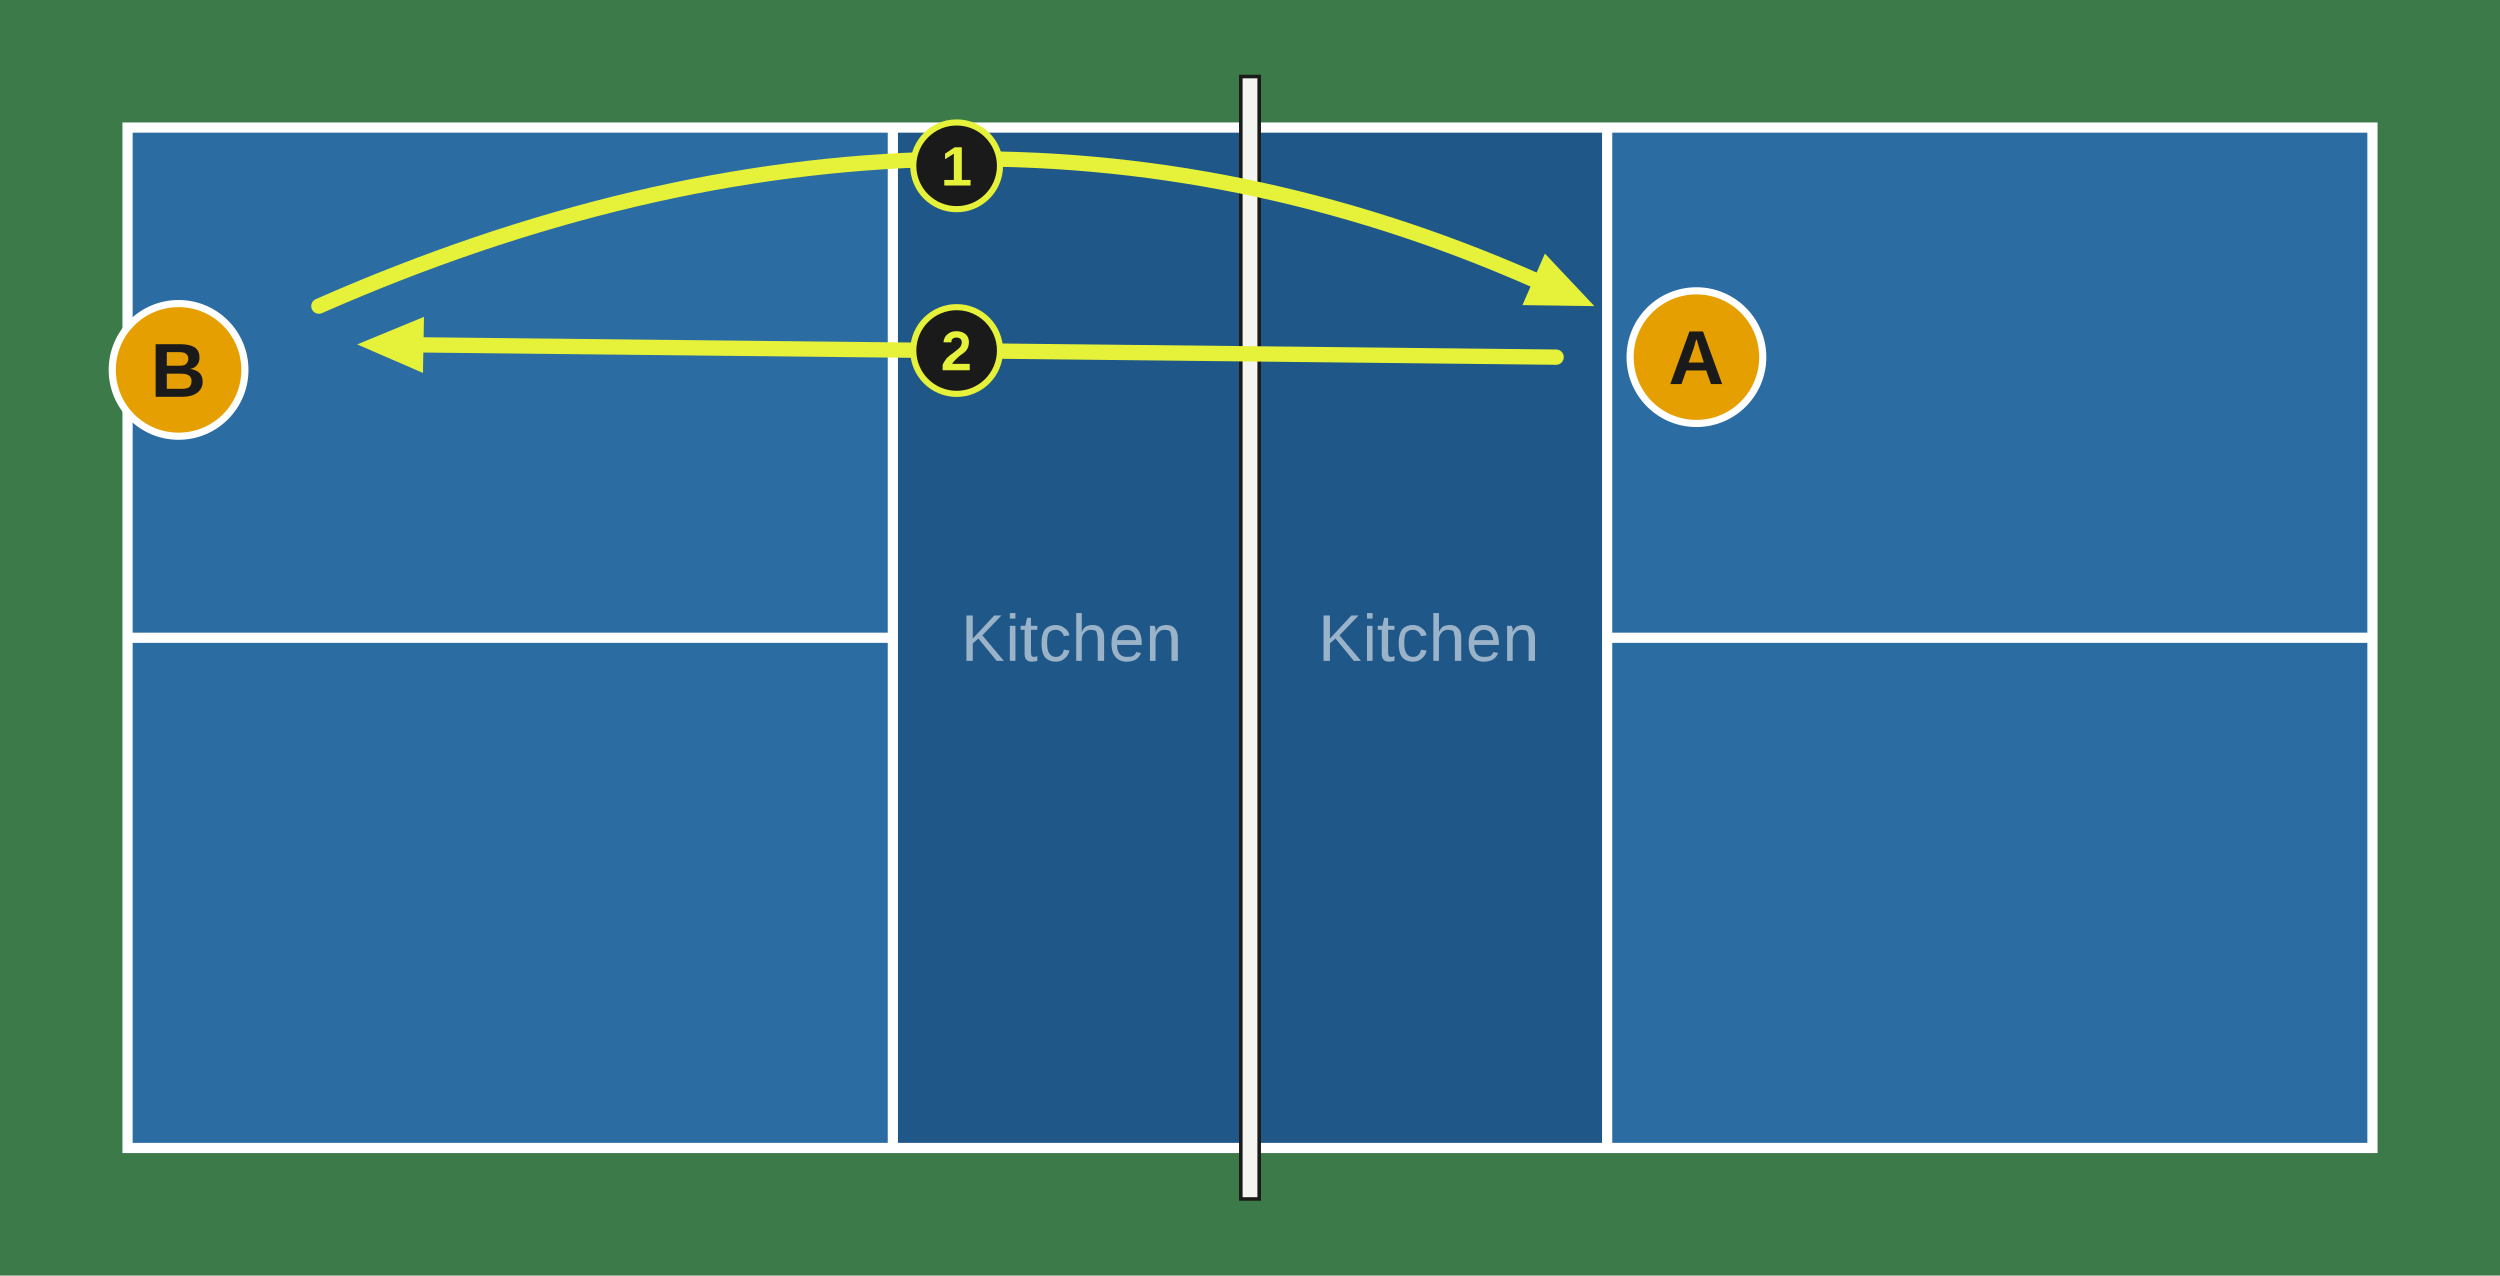
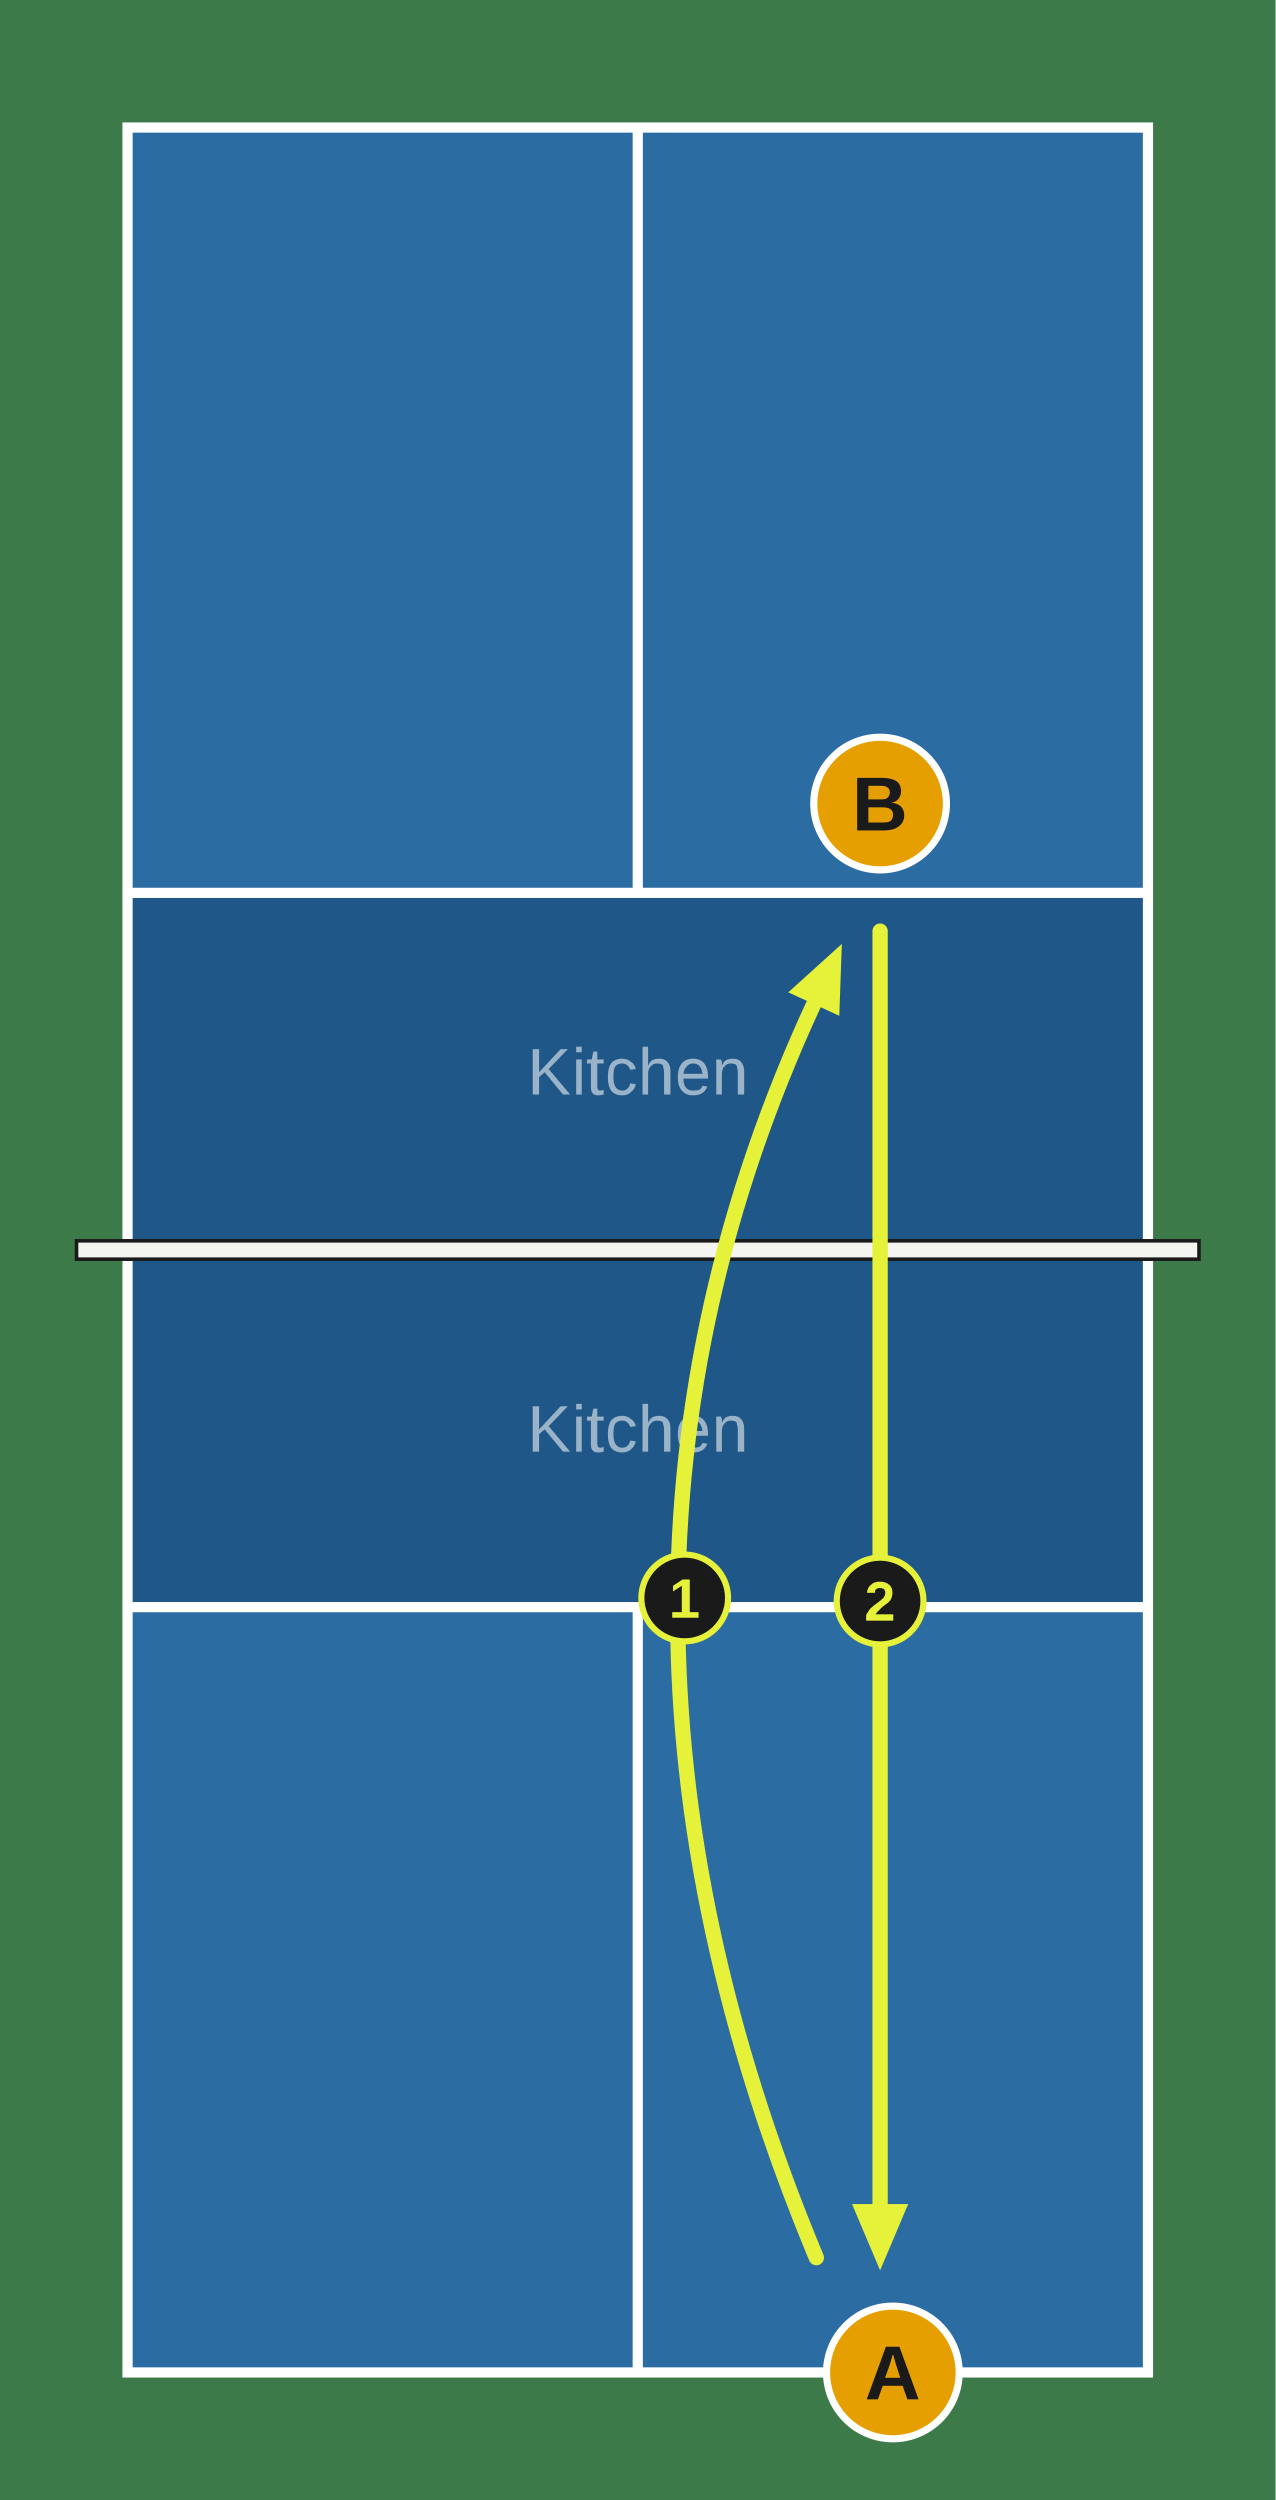
- <svg xmlns="http://www.w3.org/2000/svg" viewBox="-2.5 -22.5 49 25" width="784" height="400" role="img" aria-label="04 長丁克對截擊 Deep Dink vs. Volley" font-family="Arial, Helvetica, 'Helvetica Neue', sans-serif">
-   <g transform="rotate(-90)">
+ <svg xmlns="http://www.w3.org/2000/svg" viewBox="-2.5 -2.5 25 49" width="400" height="784" role="img" aria-label="04 長丁克對截擊 Deep Dink vs. Volley" font-family="Arial, Helvetica, 'Helvetica Neue', sans-serif">
+   <g>
    <rect x="-2.5" y="-2.5" width="25" height="49" fill="#3d7a4a" />
    <rect x="0" y="0" width="20" height="44" fill="#2b6ca3" />
    <rect x="0" y="15" width="20" height="7" fill="#1f5788" />
    <rect x="0" y="22" width="20" height="7" fill="#1f5788" />
    <rect x="0" y="0" width="20" height="44" stroke="#ffffff" stroke-width="0.2" fill="none" />
    <path d="M0 15H20M0 29H20M10 0V15M10 29V44" stroke="#ffffff" stroke-width="0.2" fill="none" />
-     <text x="10" y="18.5" dy="0.35em" font-size="1.3" fill="#ffffff" fill-opacity="0.55" text-anchor="middle" font-family="Arial, Helvetica, 'Helvetica Neue', sans-serif" transform="rotate(90 10 18.5)">Kitchen</text>
-     <text x="10" y="25.5" dy="0.35em" font-size="1.3" fill="#ffffff" fill-opacity="0.55" text-anchor="middle" font-family="Arial, Helvetica, 'Helvetica Neue', sans-serif" transform="rotate(90 10 25.5)">Kitchen</text>
+     <text x="10" y="18.5" dy="0.35em" font-size="1.3" fill="#ffffff" fill-opacity="0.55" text-anchor="middle" font-family="Arial, Helvetica, 'Helvetica Neue', sans-serif">Kitchen</text>
+     <text x="10" y="25.5" dy="0.35em" font-size="1.3" fill="#ffffff" fill-opacity="0.55" text-anchor="middle" font-family="Arial, Helvetica, 'Helvetica Neue', sans-serif">Kitchen</text>
    <rect x="-1" y="21.82" width="22" height="0.36" fill="#f4f4f0" stroke="#1a1a1a" stroke-width="0.07" />
-     <circle cx="15.5" cy="30.75" r="1.3" fill="#e69f00" stroke="#ffffff" stroke-width="0.14" />
-     <text x="15.5" y="30.75" dy="0.35em" font-size="1.5" font-weight="700" fill="#1a1a1a" text-anchor="middle" font-family="Arial, Helvetica, 'Helvetica Neue', sans-serif" transform="rotate(90 15.5 30.75)">A</text>
-     <circle cx="15.25" cy="1" r="1.3" fill="#e69f00" stroke="#ffffff" stroke-width="0.14" />
-     <text x="15.25" y="1" dy="0.35em" font-size="1.5" font-weight="700" fill="#1a1a1a" text-anchor="middle" font-family="Arial, Helvetica, 'Helvetica Neue', sans-serif" transform="rotate(90 15.25 1)">B</text>
-     <path d="M16.5 3.75Q22 16.25 17.02 27.56" fill="none" stroke="#e6f23a" stroke-width="0.3" stroke-linecap="round" />
-     <polygon points="16.5,28.75 16.52,27.34 17.53,27.78" fill="#e6f23a" />
-     <circle cx="19.25" cy="16.25" r="0.85" fill="#1a1a1a" stroke="#e6f23a" stroke-width="0.12" />
-     <text x="19.25" y="16.25" dy="0.35em" font-size="1.1" font-weight="700" fill="#e6f23a" text-anchor="middle" font-family="Arial, Helvetica, 'Helvetica Neue', sans-serif" transform="rotate(90 19.25 16.25)">1</text>
-     <path d="M15.5 28L15.74 5.8" fill="none" stroke="#e6f23a" stroke-width="0.3" stroke-linecap="round" />
-     <polygon points="15.75,4.5 16.29,5.81 15.19,5.79" fill="#e6f23a" />
-     <circle cx="15.63" cy="16.25" r="0.85" fill="#1a1a1a" stroke="#e6f23a" stroke-width="0.12" />
-     <text x="15.63" y="16.25" dy="0.35em" font-size="1.1" font-weight="700" fill="#e6f23a" text-anchor="middle" font-family="Arial, Helvetica, 'Helvetica Neue', sans-serif" transform="rotate(90 15.63 16.25)">2</text>
+     <circle cx="15" cy="44" r="1.3" fill="#e69f00" stroke="#ffffff" stroke-width="0.14" />
+     <text x="15" y="44" dy="0.35em" font-size="1.5" font-weight="700" fill="#1a1a1a" text-anchor="middle" font-family="Arial, Helvetica, 'Helvetica Neue', sans-serif">A</text>
+     <circle cx="14.75" cy="13.25" r="1.3" fill="#e69f00" stroke="#ffffff" stroke-width="0.14" />
+     <text x="14.75" y="13.25" dy="0.35em" font-size="1.5" font-weight="700" fill="#1a1a1a" text-anchor="middle" font-family="Arial, Helvetica, 'Helvetica Neue', sans-serif">B</text>
+     <path d="M13.5 41.75Q8.09 28.77 13.45 17.18" fill="none" stroke="#e6f23a" stroke-width="0.3" stroke-linecap="round" />
+     <polygon points="14,16 13.95,17.41 12.95,16.95" fill="#e6f23a" />
+     <circle cx="10.92" cy="28.82" r="0.85" fill="#1a1a1a" stroke="#e6f23a" stroke-width="0.12" />
+     <text x="10.92" y="28.82" dy="0.35em" font-size="1.1" font-weight="700" fill="#e6f23a" text-anchor="middle" font-family="Arial, Helvetica, 'Helvetica Neue', sans-serif">1</text>
+     <path d="M14.75 15.75L14.75 40.7" fill="none" stroke="#e6f23a" stroke-width="0.3" stroke-linecap="round" />
+     <polygon points="14.75,42 14.2,40.7 15.3,40.7" fill="#e6f23a" />
+     <circle cx="14.75" cy="28.88" r="0.85" fill="#1a1a1a" stroke="#e6f23a" stroke-width="0.12" />
+     <text x="14.75" y="28.88" dy="0.35em" font-size="1.1" font-weight="700" fill="#e6f23a" text-anchor="middle" font-family="Arial, Helvetica, 'Helvetica Neue', sans-serif">2</text>
  </g>
</svg>
